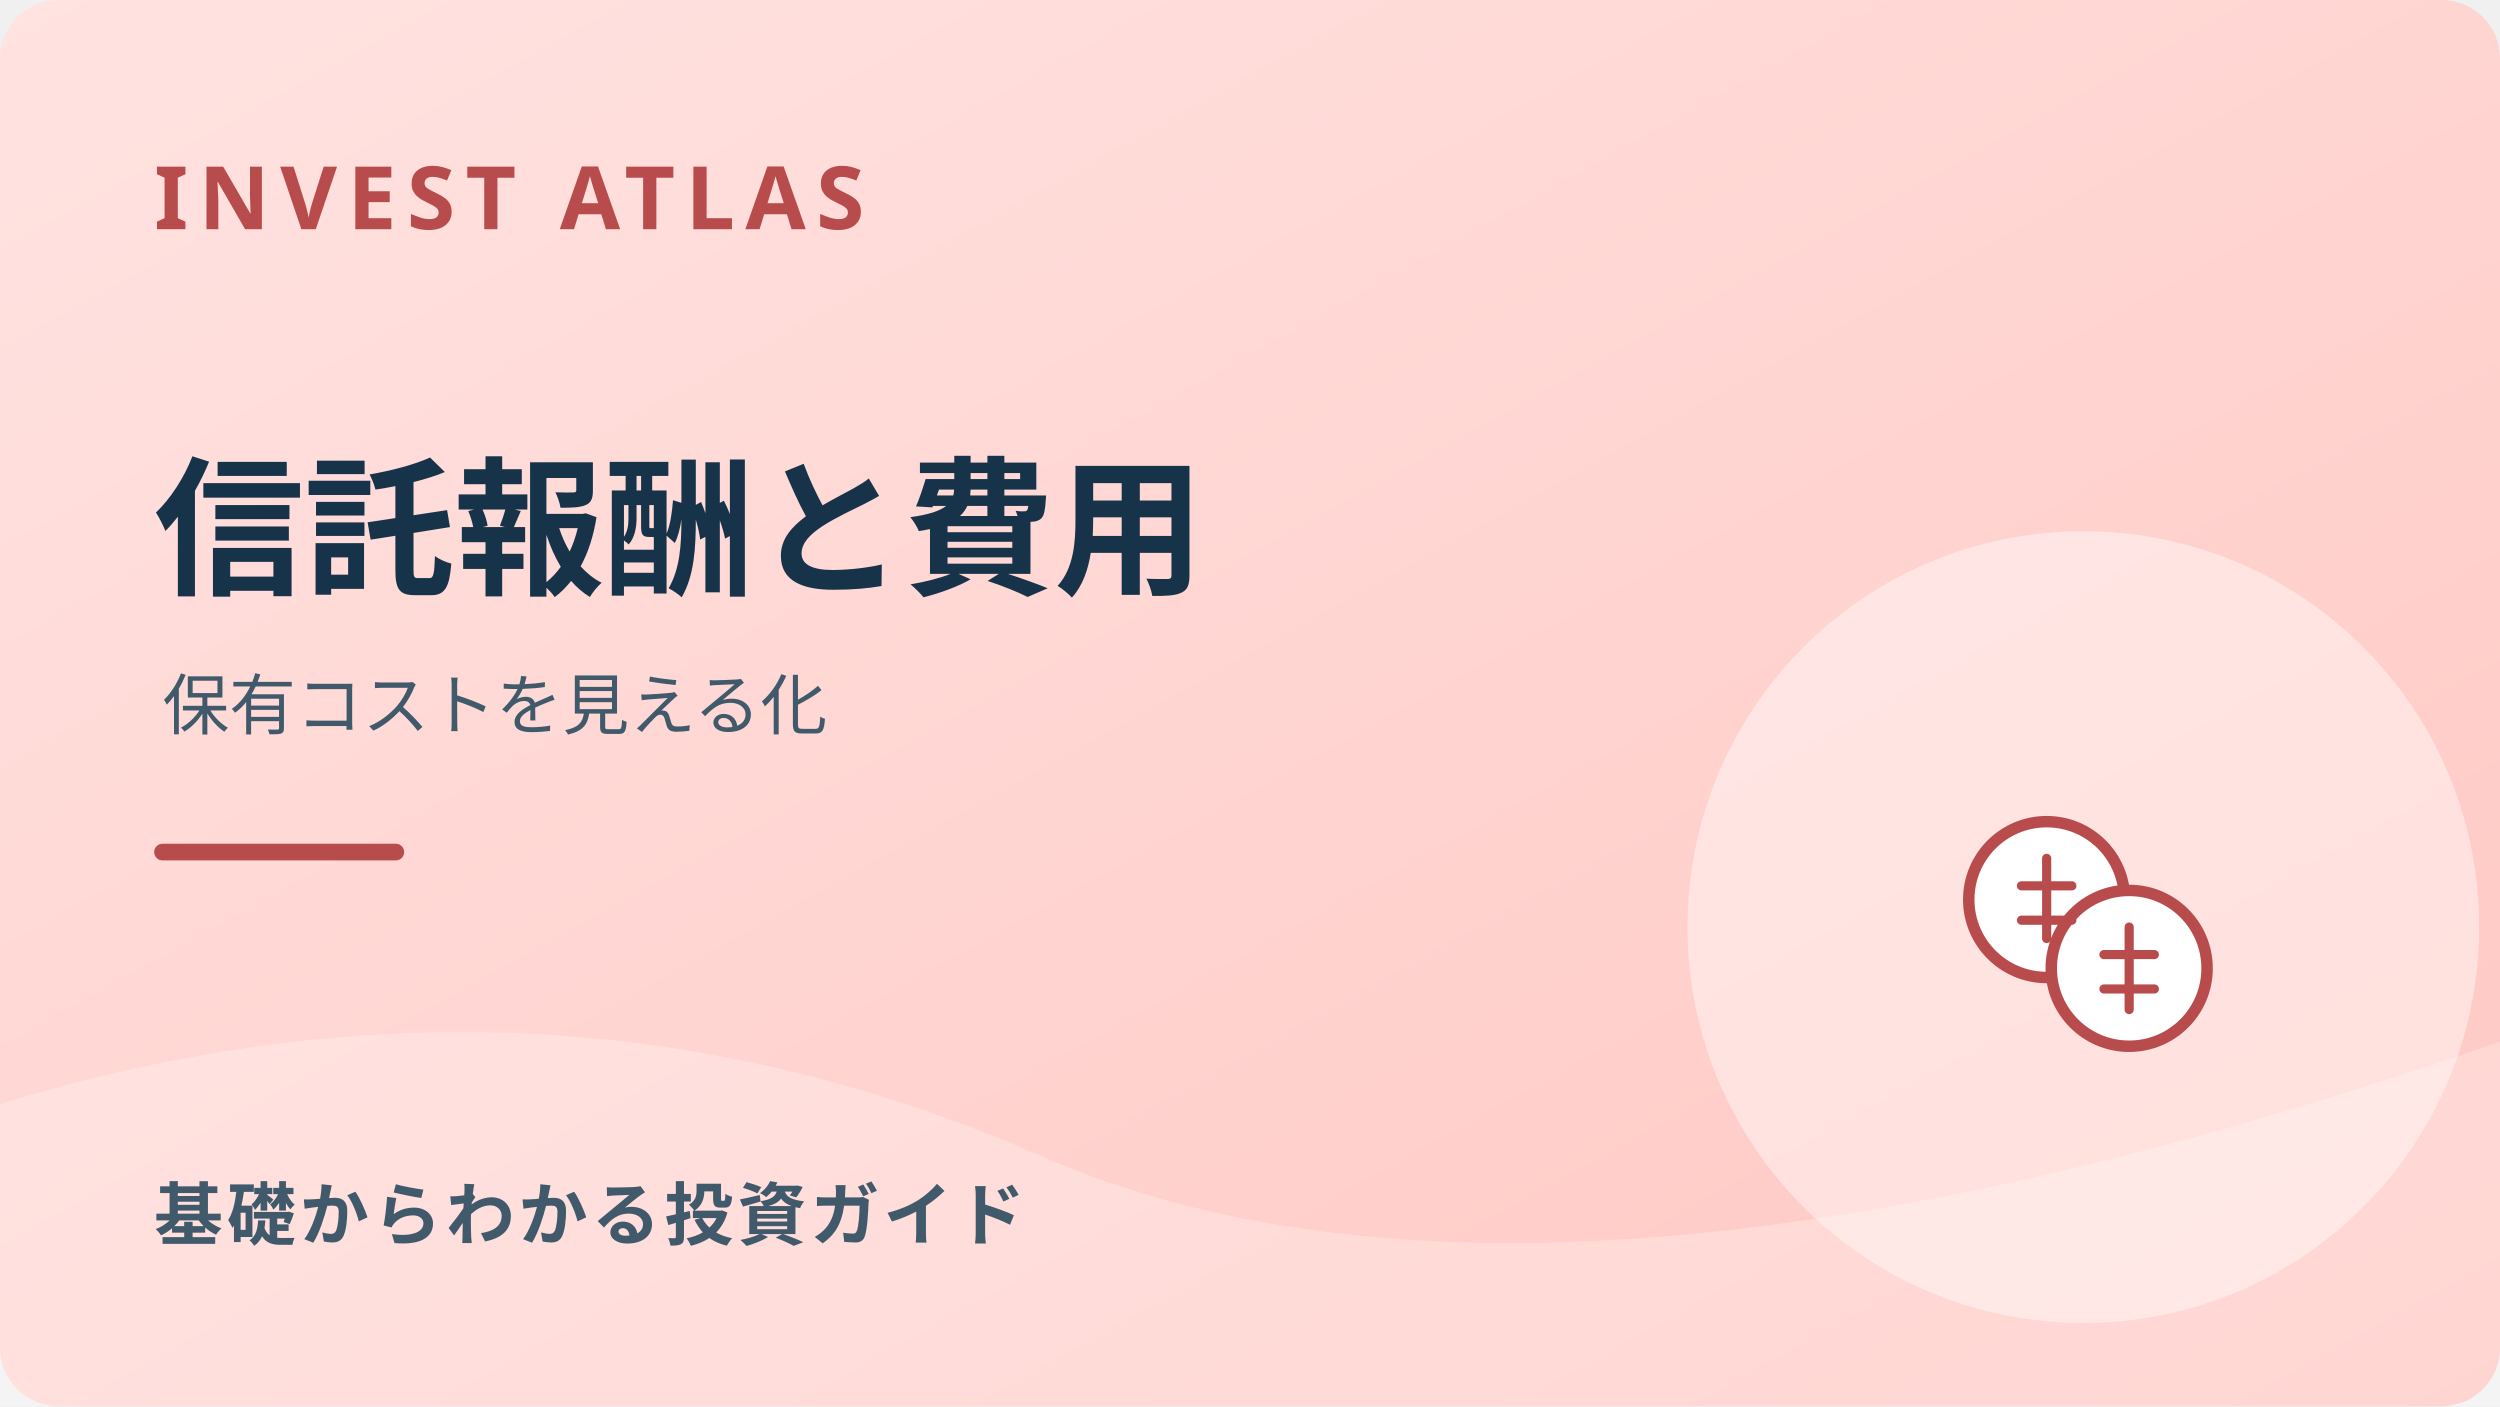
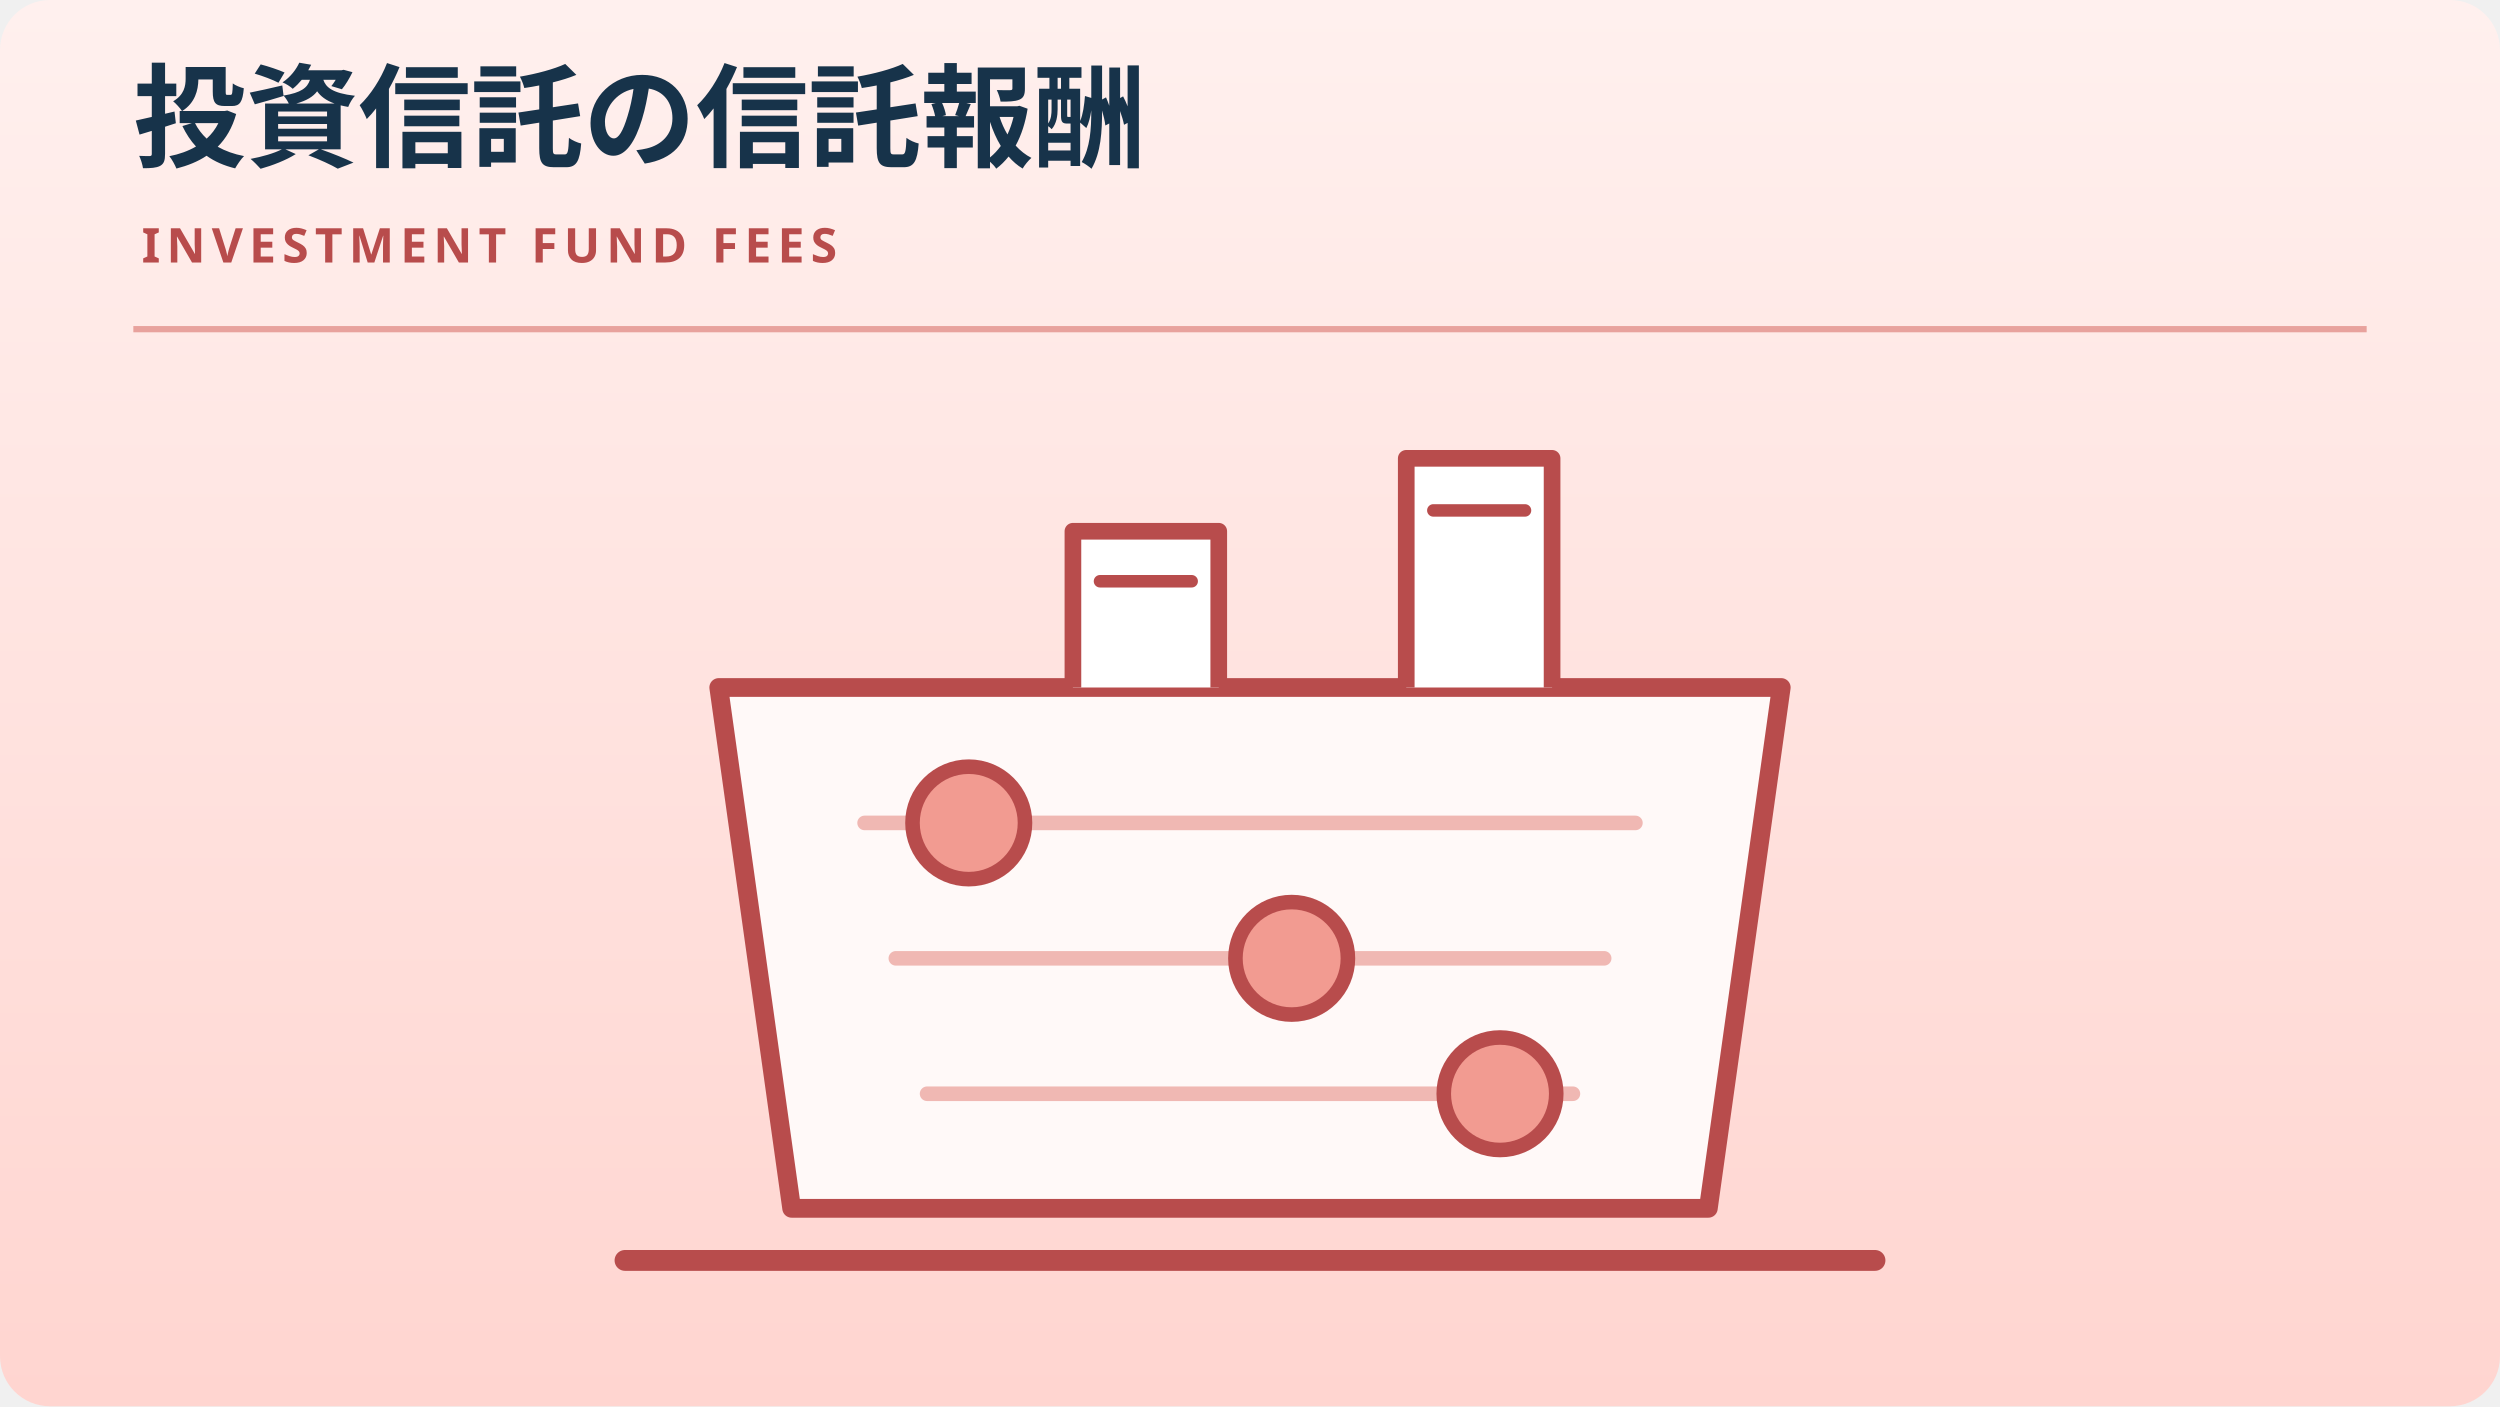
<svg xmlns="http://www.w3.org/2000/svg" width="1200" height="675" viewBox="0 0 1200 675">
  <defs>
-     <linearGradient id="g" x1="0" y1="0" x2="1" y2="1">
-       <stop stop-color="#ffe3e1" />
-       <stop offset="1" stop-color="#ffc7c2" />
+     <linearGradient id="bg" x2="0" y2="1">
+       <stop stop-color="#fff0ee" />
+       <stop offset="1" stop-color="#ffd5d0" />
    </linearGradient>
  </defs>
-   <rect width="1200" height="675" rx="28" fill="url(#g)" />
-   <circle cx="1000" cy="445" r="190" fill="#fff" opacity=".42" />
-   <path d="M0 530 Q260 450 500 555 T1200 500 V675 H0Z" fill="#fff" opacity=".25" />
-   <text x="74" y="110" font-family="system-ui,sans-serif" font-size="42" font-weight="800" letter-spacing="5" fill="#b84c4c">INVEST ATLAS</text>
-   <text x="74" y="280" font-family="system-ui,sans-serif" font-size="72" font-weight="800" fill="#17334a">信託報酬と費用</text>
-   <text x="78" y="350" font-family="system-ui,sans-serif" font-size="32" fill="#405a6b">保有コストを見える化</text>
-   <rect x="74" y="405" width="120" height="8" rx="4" fill="#b84c4c" />
-   <g transform="translate(1000 445) scale(1.1)">
-     <circle cx="-16" cy="-12" r="34" fill="#fff" stroke="#b84c4c" stroke-width="5" />
-     <circle cx="20" cy="18" r="34" fill="#fff" stroke="#b84c4c" stroke-width="5" />
-     <path d="M-16 -30 V5 M-27 -18 H-5 M-27 -3 H-5 M20 0 V36 M9 12 H31 M9 27 H31" stroke="#b84c4c" stroke-width="4" stroke-linecap="round" />
+   <rect width="1200" height="675" rx="24" fill="url(#bg)" />
+   <text x="64" y="76" font-family="sans-serif" font-size="54" font-weight="800" fill="#17334a">投資信託の信託報酬</text>
+   <text x="68" y="126" font-family="sans-serif" font-size="23" font-weight="700" letter-spacing="3" fill="#b84c4c">INVESTMENT FUND FEES</text>
+   <path d="M64 158H1136" stroke="#e8a29d" stroke-width="3" />
+   <g transform="translate(600 430)">
+     <path d="M-255 -100H255L220 150H-220Z" fill="#fff9f8" stroke="#b84c4c" stroke-width="9" stroke-linejoin="round" />
+     <path d="M-185 -35H185M-170 30H170M-155 95H155" stroke="#f0b8b3" stroke-width="7" stroke-linecap="round" />
+     <g fill="#f29b91" stroke="#b84c4c" stroke-width="7">
+       <circle cx="-135" cy="-35" r="27" />
+       <circle cx="20" cy="30" r="27" />
+       <circle cx="120" cy="95" r="27" />
+     </g>
+     <path d="M-85 -100V-175H-15V-100M75 -100V-210H145V-100" fill="#fff" stroke="#b84c4c" stroke-width="8" stroke-linejoin="round" />
+     <path d="M-72 -151H-28M88 -185H132" stroke="#b84c4c" stroke-width="6" stroke-linecap="round" />
+     <path d="M-300 175H300" stroke="#b84c4c" stroke-width="10" stroke-linecap="round" />
  </g>
-   <text x="74" y="595" font-family="system-ui,sans-serif" font-size="33" font-weight="700" letter-spacing="2" fill="#405a6b">基礎からわかる投資ガイド</text>
</svg>
